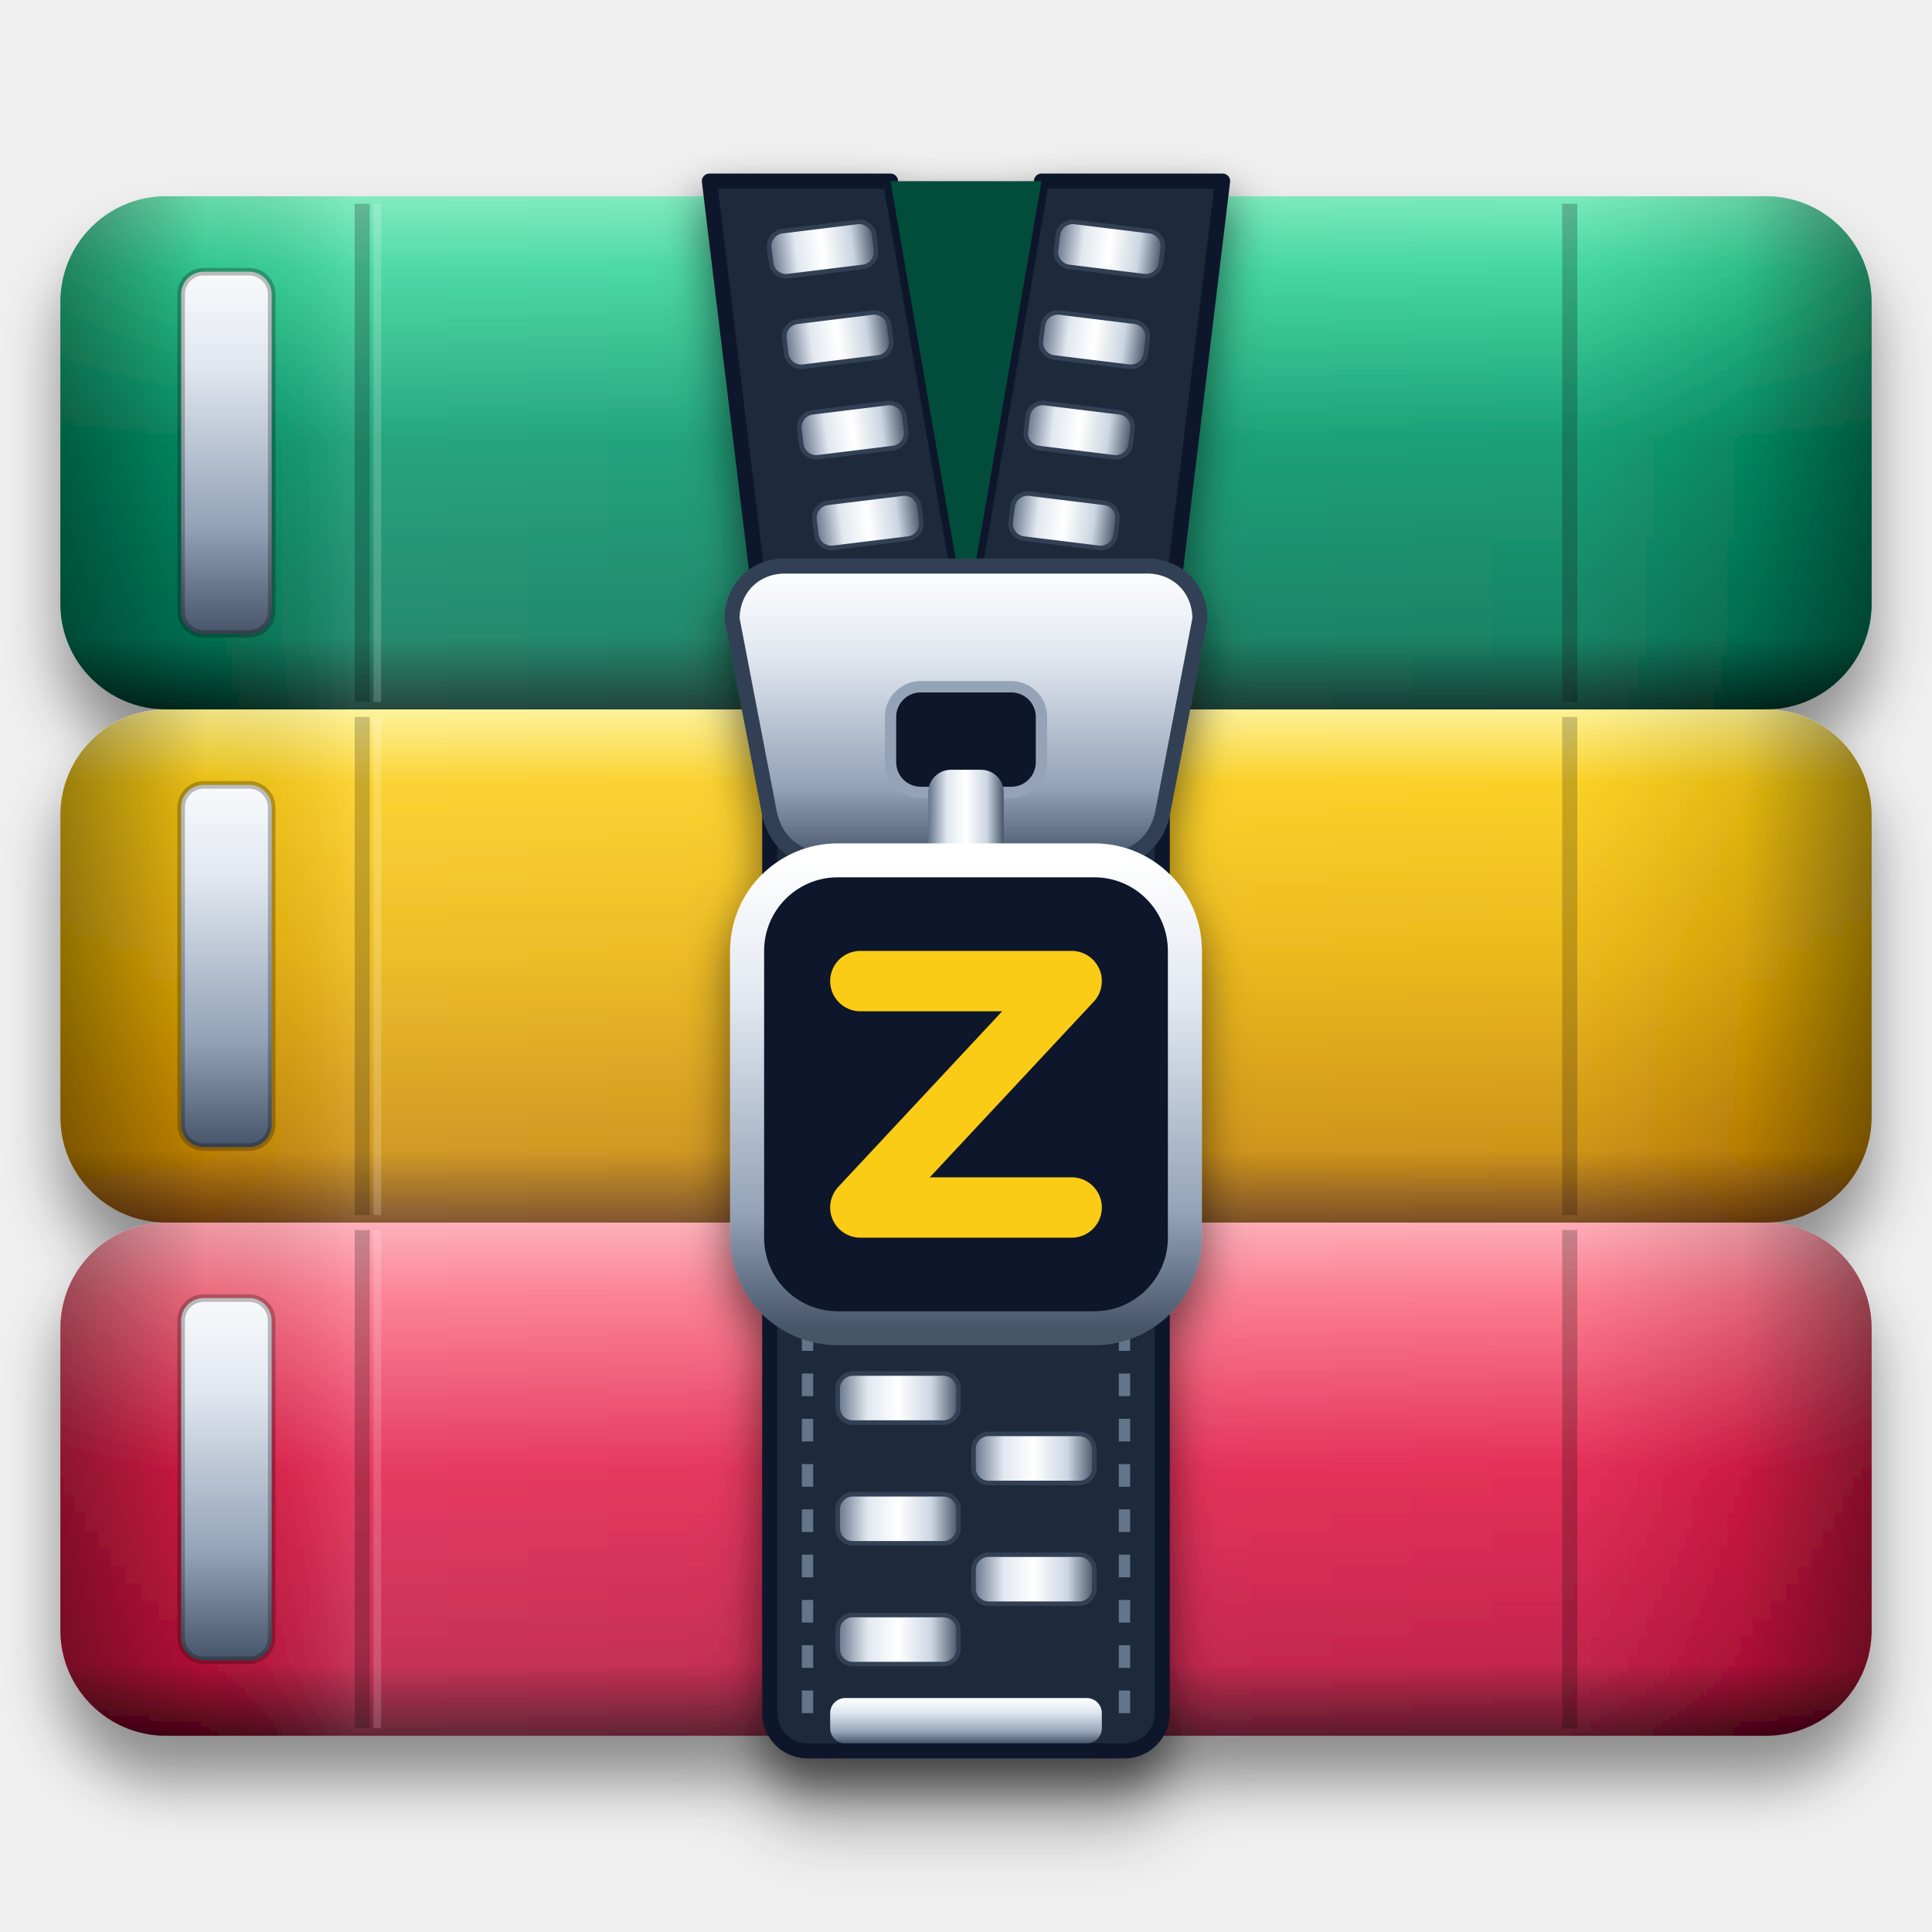
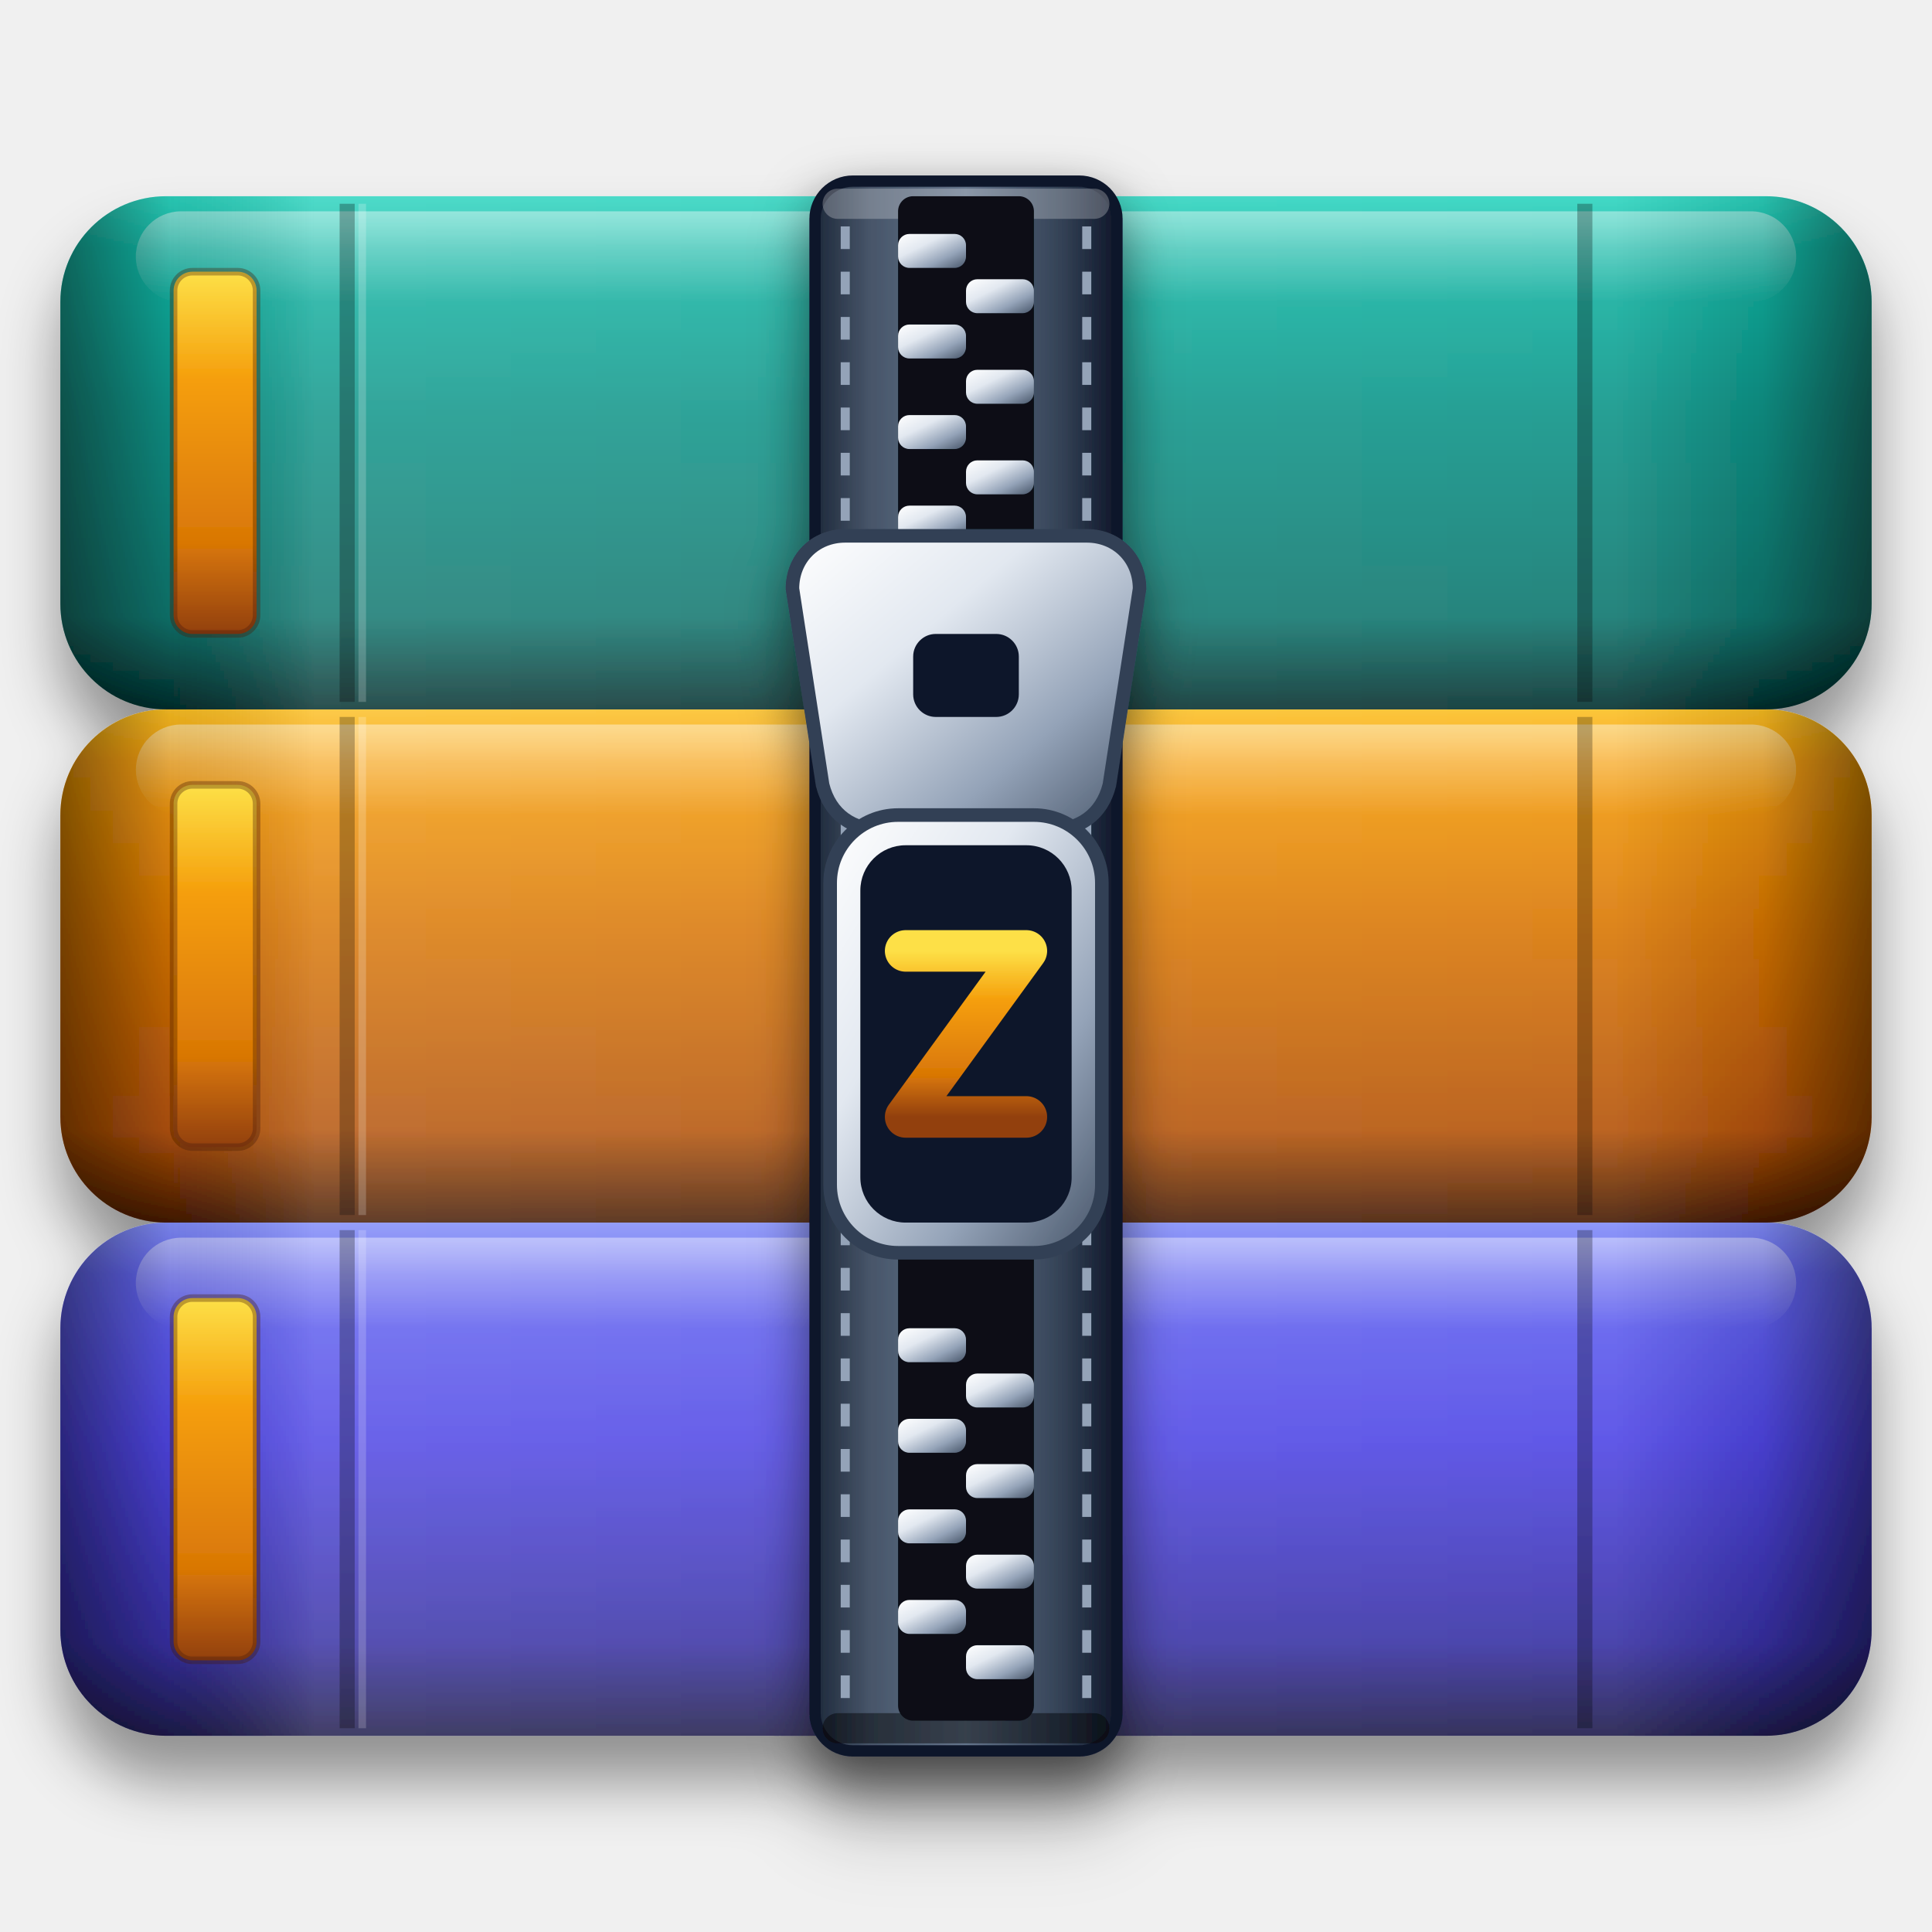
- <svg xmlns="http://www.w3.org/2000/svg" viewBox="0 0 256 256" width="256" height="256" role="img" aria-label="ZeroArchive (.zar) 3D Icon">
+ <svg xmlns="http://www.w3.org/2000/svg" viewBox="0 0 256 256" width="256" height="256" role="img" aria-label="ZeroArchive (.zar) Studio 3D Icon">
  <defs>
    <linearGradient id="book1" x1="0%" y1="0%" x2="0%" y2="100%">
-       <stop offset="0%" stop-color="#6EE7B7" />
-       <stop offset="14%" stop-color="#34D399" />
-       <stop offset="48%" stop-color="#059669" />
-       <stop offset="86%" stop-color="#047857" />
-       <stop offset="100%" stop-color="#022C22" />
+       <stop offset="0%" stop-color="#2DD4BF" />
+       <stop offset="10%" stop-color="#14B8A6" />
+       <stop offset="42%" stop-color="#0D9488" />
+       <stop offset="82%" stop-color="#0F766E" />
+       <stop offset="100%" stop-color="#042F2E" />
    </linearGradient>
    <linearGradient id="book2" x1="0%" y1="0%" x2="0%" y2="100%">
-       <stop offset="0%" stop-color="#FEF08A" />
-       <stop offset="14%" stop-color="#FACC15" />
-       <stop offset="48%" stop-color="#EAB308" />
-       <stop offset="86%" stop-color="#CA8A04" />
-       <stop offset="100%" stop-color="#713F12" />
+       <stop offset="0%" stop-color="#FBBF24" />
+       <stop offset="10%" stop-color="#F59E0B" />
+       <stop offset="42%" stop-color="#D97706" />
+       <stop offset="82%" stop-color="#B45309" />
+       <stop offset="100%" stop-color="#451A03" />
    </linearGradient>
    <linearGradient id="book3" x1="0%" y1="0%" x2="0%" y2="100%">
-       <stop offset="0%" stop-color="#FDA4AF" />
-       <stop offset="14%" stop-color="#FB7185" />
-       <stop offset="48%" stop-color="#E11D48" />
-       <stop offset="86%" stop-color="#BE123C" />
-       <stop offset="100%" stop-color="#4C0519" />
+       <stop offset="0%" stop-color="#818CF8" />
+       <stop offset="10%" stop-color="#6366F1" />
+       <stop offset="42%" stop-color="#4F46E5" />
+       <stop offset="82%" stop-color="#3730A3" />
+       <stop offset="100%" stop-color="#1E1B4B" />
    </linearGradient>
-     <linearGradient id="sideCurve" x1="0%" y1="0%" x2="100%" y2="0%">
-       <stop offset="0%" stop-color="#000000" stop-opacity="0.38" />
-       <stop offset="8%" stop-color="#000000" stop-opacity="0.06" />
-       <stop offset="16%" stop-color="#FFFFFF" stop-opacity="0.14" />
-       <stop offset="84%" stop-color="#FFFFFF" stop-opacity="0.08" />
-       <stop offset="93%" stop-color="#000000" stop-opacity="0.10" />
-       <stop offset="100%" stop-color="#000000" stop-opacity="0.42" />
+     <linearGradient id="sideWrap" x1="0%" y1="0%" x2="100%" y2="0%">
+       <stop offset="0%" stop-color="#000000" stop-opacity="0.45" />
+       <stop offset="6%" stop-color="#000000" stop-opacity="0.08" />
+       <stop offset="14%" stop-color="#FFFFFF" stop-opacity="0.16" />
+       <stop offset="86%" stop-color="#FFFFFF" stop-opacity="0.10" />
+       <stop offset="94%" stop-color="#000000" stop-opacity="0.10" />
+       <stop offset="100%" stop-color="#000000" stop-opacity="0.48" />
    </linearGradient>
-     <linearGradient id="foilStrip" x1="0%" y1="0%" x2="0%" y2="100%">
-       <stop offset="0%" stop-color="#F8FAFC" />
-       <stop offset="25%" stop-color="#E2E8F0" />
+     <linearGradient id="topSheen" x1="0%" y1="0%" x2="0%" y2="100%">
+       <stop offset="0%" stop-color="#FFFFFF" stop-opacity="0.42" />
+       <stop offset="100%" stop-color="#FFFFFF" stop-opacity="0.0" />
+     </linearGradient>
+     <linearGradient id="goldFoil" x1="0%" y1="0%" x2="0%" y2="100%">
+       <stop offset="0%" stop-color="#FDE047" />
+       <stop offset="30%" stop-color="#F59E0B" />
+       <stop offset="75%" stop-color="#D97706" />
+       <stop offset="100%" stop-color="#92400E" />
+     </linearGradient>
+     <linearGradient id="strapGrad" x1="0%" y1="0%" x2="100%" y2="0%">
+       <stop offset="0%" stop-color="#1E293B" />
+       <stop offset="18%" stop-color="#475569" />
+       <stop offset="50%" stop-color="#64748B" />
+       <stop offset="82%" stop-color="#334155" />
+       <stop offset="100%" stop-color="#0F172A" />
+     </linearGradient>
+     <linearGradient id="chromeMetal" x1="0%" y1="0%" x2="100%" y2="100%">
+       <stop offset="0%" stop-color="#FFFFFF" />
+       <stop offset="35%" stop-color="#E2E8F0" />
      <stop offset="70%" stop-color="#94A3B8" />
      <stop offset="100%" stop-color="#475569" />
    </linearGradient>
-     <linearGradient id="chromeH" x1="0%" y1="0%" x2="100%" y2="0%">
-       <stop offset="0%" stop-color="#64748B" />
-       <stop offset="25%" stop-color="#E2E8F0" />
-       <stop offset="50%" stop-color="#FFFFFF" />
-       <stop offset="78%" stop-color="#CBD5E1" />
-       <stop offset="100%" stop-color="#475569" />
-     </linearGradient>
-     <linearGradient id="chromeV" x1="0%" y1="0%" x2="0%" y2="100%">
-       <stop offset="0%" stop-color="#FFFFFF" />
-       <stop offset="30%" stop-color="#E2E8F0" />
-       <stop offset="75%" stop-color="#94A3B8" />
-       <stop offset="100%" stop-color="#475569" />
-     </linearGradient>
-     <filter id="drop" x="-10%" y="-8%" width="120%" height="122%">
-       <feDropShadow dx="0" dy="6" stdDeviation="4" flood-color="#000000" flood-opacity="0.42" />
+     <filter id="bookDrop" x="-10%" y="-8%" width="120%" height="122%">
+       <feDropShadow dx="0" dy="6" stdDeviation="4" flood-color="#000000" flood-opacity="0.40" />
    </filter>
-     <filter id="zipShadow" x="-25%" y="-10%" width="150%" height="125%">
-       <feDropShadow dx="0" dy="3" stdDeviation="3" flood-color="#000000" flood-opacity="0.55" />
+     <filter id="strapDrop" x="-30%" y="-10%" width="160%" height="125%">
+       <feDropShadow dx="0" dy="3" stdDeviation="3.5" flood-color="#000000" flood-opacity="0.55" />
    </filter>
  </defs>
-   <g filter="url(#drop)">
+   <g filter="url(#bookDrop)">
    <rect x="8" y="162" width="240" height="68" rx="14" fill="url(#book3)" />
-     <rect x="8" y="162" width="240" height="68" rx="14" fill="url(#sideCurve)" />
-     <line x1="48" y1="163" x2="48" y2="229" stroke="#000000" stroke-opacity="0.22" stroke-width="2" />
-     <line x1="50" y1="163" x2="50" y2="229" stroke="#FFFFFF" stroke-opacity="0.16" stroke-width="1" />
-     <line x1="208" y1="163" x2="208" y2="229" stroke="#000000" stroke-opacity="0.22" stroke-width="2" />
-     <rect x="24" y="172" width="12" height="48" rx="3" fill="url(#foilStrip)" stroke="#000000" stroke-opacity="0.25" stroke-width="1" />
+     <rect x="18" y="164" width="220" height="12" rx="6" fill="url(#topSheen)" />
+     <rect x="8" y="162" width="240" height="68" rx="14" fill="url(#sideWrap)" />
+     <line x1="46" y1="163" x2="46" y2="229" stroke="#000000" stroke-opacity="0.28" stroke-width="2" />
+     <line x1="48" y1="163" x2="48" y2="229" stroke="#FFFFFF" stroke-opacity="0.18" stroke-width="1" />
+     <line x1="210" y1="163" x2="210" y2="229" stroke="#000000" stroke-opacity="0.28" stroke-width="2" />
+     <rect x="23" y="172" width="11" height="48" rx="2.5" fill="url(#goldFoil)" stroke="#451A03" stroke-opacity="0.35" stroke-width="1" />
    <rect x="8" y="94" width="240" height="68" rx="14" fill="url(#book2)" />
-     <rect x="8" y="94" width="240" height="68" rx="14" fill="url(#sideCurve)" />
-     <line x1="48" y1="95" x2="48" y2="161" stroke="#000000" stroke-opacity="0.20" stroke-width="2" />
-     <line x1="50" y1="95" x2="50" y2="161" stroke="#FFFFFF" stroke-opacity="0.18" stroke-width="1" />
-     <line x1="208" y1="95" x2="208" y2="161" stroke="#000000" stroke-opacity="0.20" stroke-width="2" />
-     <rect x="24" y="104" width="12" height="48" rx="3" fill="url(#foilStrip)" stroke="#000000" stroke-opacity="0.25" stroke-width="1" />
+     <rect x="18" y="96" width="220" height="12" rx="6" fill="url(#topSheen)" />
+     <rect x="8" y="94" width="240" height="68" rx="14" fill="url(#sideWrap)" />
+     <line x1="46" y1="95" x2="46" y2="161" stroke="#000000" stroke-opacity="0.26" stroke-width="2" />
+     <line x1="48" y1="95" x2="48" y2="161" stroke="#FFFFFF" stroke-opacity="0.20" stroke-width="1" />
+     <line x1="210" y1="95" x2="210" y2="161" stroke="#000000" stroke-opacity="0.26" stroke-width="2" />
+     <rect x="23" y="104" width="11" height="48" rx="2.5" fill="url(#goldFoil)" stroke="#451A03" stroke-opacity="0.35" stroke-width="1" />
    <rect x="8" y="26" width="240" height="68" rx="14" fill="url(#book1)" />
-     <rect x="8" y="26" width="240" height="68" rx="14" fill="url(#sideCurve)" />
-     <line x1="48" y1="27" x2="48" y2="93" stroke="#000000" stroke-opacity="0.22" stroke-width="2" />
-     <line x1="50" y1="27" x2="50" y2="93" stroke="#FFFFFF" stroke-opacity="0.18" stroke-width="1" />
-     <line x1="208" y1="27" x2="208" y2="93" stroke="#000000" stroke-opacity="0.22" stroke-width="2" />
-     <rect x="24" y="36" width="12" height="48" rx="3" fill="url(#foilStrip)" stroke="#000000" stroke-opacity="0.25" stroke-width="1" />
-     <g filter="url(#zipShadow)">
-       <polygon points="94,24 118,24 128,82 138,24 162,24 154,90 102,90" fill="#1E293B" stroke="#0F172A" stroke-width="2" stroke-linejoin="round" />
-       <polygon points="118,24 138,24 128,82" fill="#064E3B" />
-       <rect x="102" y="88" width="52" height="144" rx="5" fill="#1E293B" stroke="#0F172A" stroke-width="2" />
-       <line x1="107" y1="92" x2="107" y2="228" stroke="#64748B" stroke-width="1.5" stroke-dasharray="3 3" />
-       <line x1="149" y1="92" x2="149" y2="228" stroke="#64748B" stroke-width="1.5" stroke-dasharray="3 3" />
-       <rect x="110" y="225" width="36" height="6" rx="2" fill="url(#chromeV)" />
-       <g fill="url(#chromeH)" stroke="#334155" stroke-width="0.6">
-         <rect x="102" y="30" width="14" height="6" rx="2" transform="rotate(-7 109 33)" />
-         <rect x="104" y="42" width="14" height="6" rx="2" transform="rotate(-7 111 45)" />
-         <rect x="106" y="54" width="14" height="6" rx="2" transform="rotate(-7 113 57)" />
-         <rect x="108" y="66" width="14" height="6" rx="2" transform="rotate(-7 115 69)" />
-         <rect x="140" y="30" width="14" height="6" rx="2" transform="rotate(7 147 33)" />
-         <rect x="138" y="42" width="14" height="6" rx="2" transform="rotate(7 145 45)" />
-         <rect x="136" y="54" width="14" height="6" rx="2" transform="rotate(7 143 57)" />
-         <rect x="134" y="66" width="14" height="6" rx="2" transform="rotate(7 141 69)" />
-         <rect x="111" y="182" width="16" height="6.5" rx="2" />
-         <rect x="129" y="190" width="16" height="6.5" rx="2" />
-         <rect x="111" y="198" width="16" height="6.5" rx="2" />
-         <rect x="129" y="206" width="16" height="6.5" rx="2" />
-         <rect x="111" y="214" width="16" height="6.5" rx="2" />
+     <rect x="18" y="28" width="220" height="12" rx="6" fill="url(#topSheen)" />
+     <rect x="8" y="26" width="240" height="68" rx="14" fill="url(#sideWrap)" />
+     <line x1="46" y1="27" x2="46" y2="93" stroke="#000000" stroke-opacity="0.28" stroke-width="2" />
+     <line x1="48" y1="27" x2="48" y2="93" stroke="#FFFFFF" stroke-opacity="0.20" stroke-width="1" />
+     <line x1="210" y1="27" x2="210" y2="93" stroke="#000000" stroke-opacity="0.28" stroke-width="2" />
+     <rect x="23" y="36" width="11" height="48" rx="2.5" fill="url(#goldFoil)" stroke="#451A03" stroke-opacity="0.35" stroke-width="1" />
+     <g filter="url(#strapDrop)">
+       <rect x="108" y="24" width="40" height="208" rx="5" fill="url(#strapGrad)" stroke="#0F172A" stroke-width="1.5" />
+       <rect x="109" y="25" width="38" height="4" rx="2" fill="#FFFFFF" fill-opacity="0.25" />
+       <rect x="109" y="227" width="38" height="4" rx="2" fill="#000000" fill-opacity="0.45" />
+       <line x1="112" y1="30" x2="112" y2="226" stroke="#94A3B8" stroke-width="1.2" stroke-dasharray="3 3" />
+       <line x1="144" y1="30" x2="144" y2="226" stroke="#94A3B8" stroke-width="1.2" stroke-dasharray="3 3" />
+       <rect x="119" y="26" width="18" height="202" rx="2" fill="#090D16" />
+       <g fill="url(#chromeMetal)">
+         <rect x="119" y="31" width="9" height="4.5" rx="1.5" />
+         <rect x="128" y="37" width="9" height="4.5" rx="1.5" />
+         <rect x="119" y="43" width="9" height="4.5" rx="1.5" />
+         <rect x="128" y="49" width="9" height="4.5" rx="1.5" />
+         <rect x="119" y="55" width="9" height="4.5" rx="1.5" />
+         <rect x="128" y="61" width="9" height="4.5" rx="1.5" />
+         <rect x="119" y="67" width="9" height="4.5" rx="1.5" />
+         <rect x="119" y="176" width="9" height="4.5" rx="1.5" />
+         <rect x="128" y="182" width="9" height="4.5" rx="1.5" />
+         <rect x="119" y="188" width="9" height="4.5" rx="1.5" />
+         <rect x="128" y="194" width="9" height="4.5" rx="1.5" />
+         <rect x="119" y="200" width="9" height="4.5" rx="1.5" />
+         <rect x="128" y="206" width="9" height="4.5" rx="1.5" />
+         <rect x="119" y="212" width="9" height="4.5" rx="1.5" />
+         <rect x="128" y="218" width="9" height="4.5" rx="1.5" />
      </g>
-       <path d="M97 82 C97 78 100 75 104 75 H152 C156 75 159 78 159 82 L154 108 C153 112 150 114 146 114 H110 C106 114 103 112 102 108 Z" fill="url(#chromeV)" stroke="#334155" stroke-width="2" />
-       <rect x="118" y="91" width="20" height="14" rx="4" fill="#0F172A" stroke="#94A3B8" stroke-width="1.5" />
-       <rect x="123" y="102" width="10" height="14" rx="3" fill="url(#chromeH)" />
-       <rect x="99" y="114" width="58" height="62" rx="12" fill="#0F172A" stroke="url(#chromeV)" stroke-width="4.5" />
-       <path d="M114 130 H142 L114 160 H142" fill="none" stroke="#FACC15" stroke-width="8" stroke-linecap="round" stroke-linejoin="round" />
+       <path d="M105 78 C105 74 108 71 112 71 H144 C148 71 151 74 151 78 L147 104 C146 108 143 110 139 110 H117 C113 110 110 108 109 104 Z" fill="url(#chromeMetal)" stroke="#334155" stroke-width="1.8" />
+       <rect x="121" y="84" width="14" height="11" rx="3" fill="#0F172A" />
+       <rect x="110" y="108" width="36" height="58" rx="9" fill="url(#chromeMetal)" stroke="#334155" stroke-width="1.8" />
+       <rect x="114" y="112" width="28" height="50" rx="6" fill="#0F172A" />
+       <path d="M120 126 H136 L120 148 H136" fill="none" stroke="url(#goldFoil)" stroke-width="5.5" stroke-linecap="round" stroke-linejoin="round" />
    </g>
  </g>
</svg>
